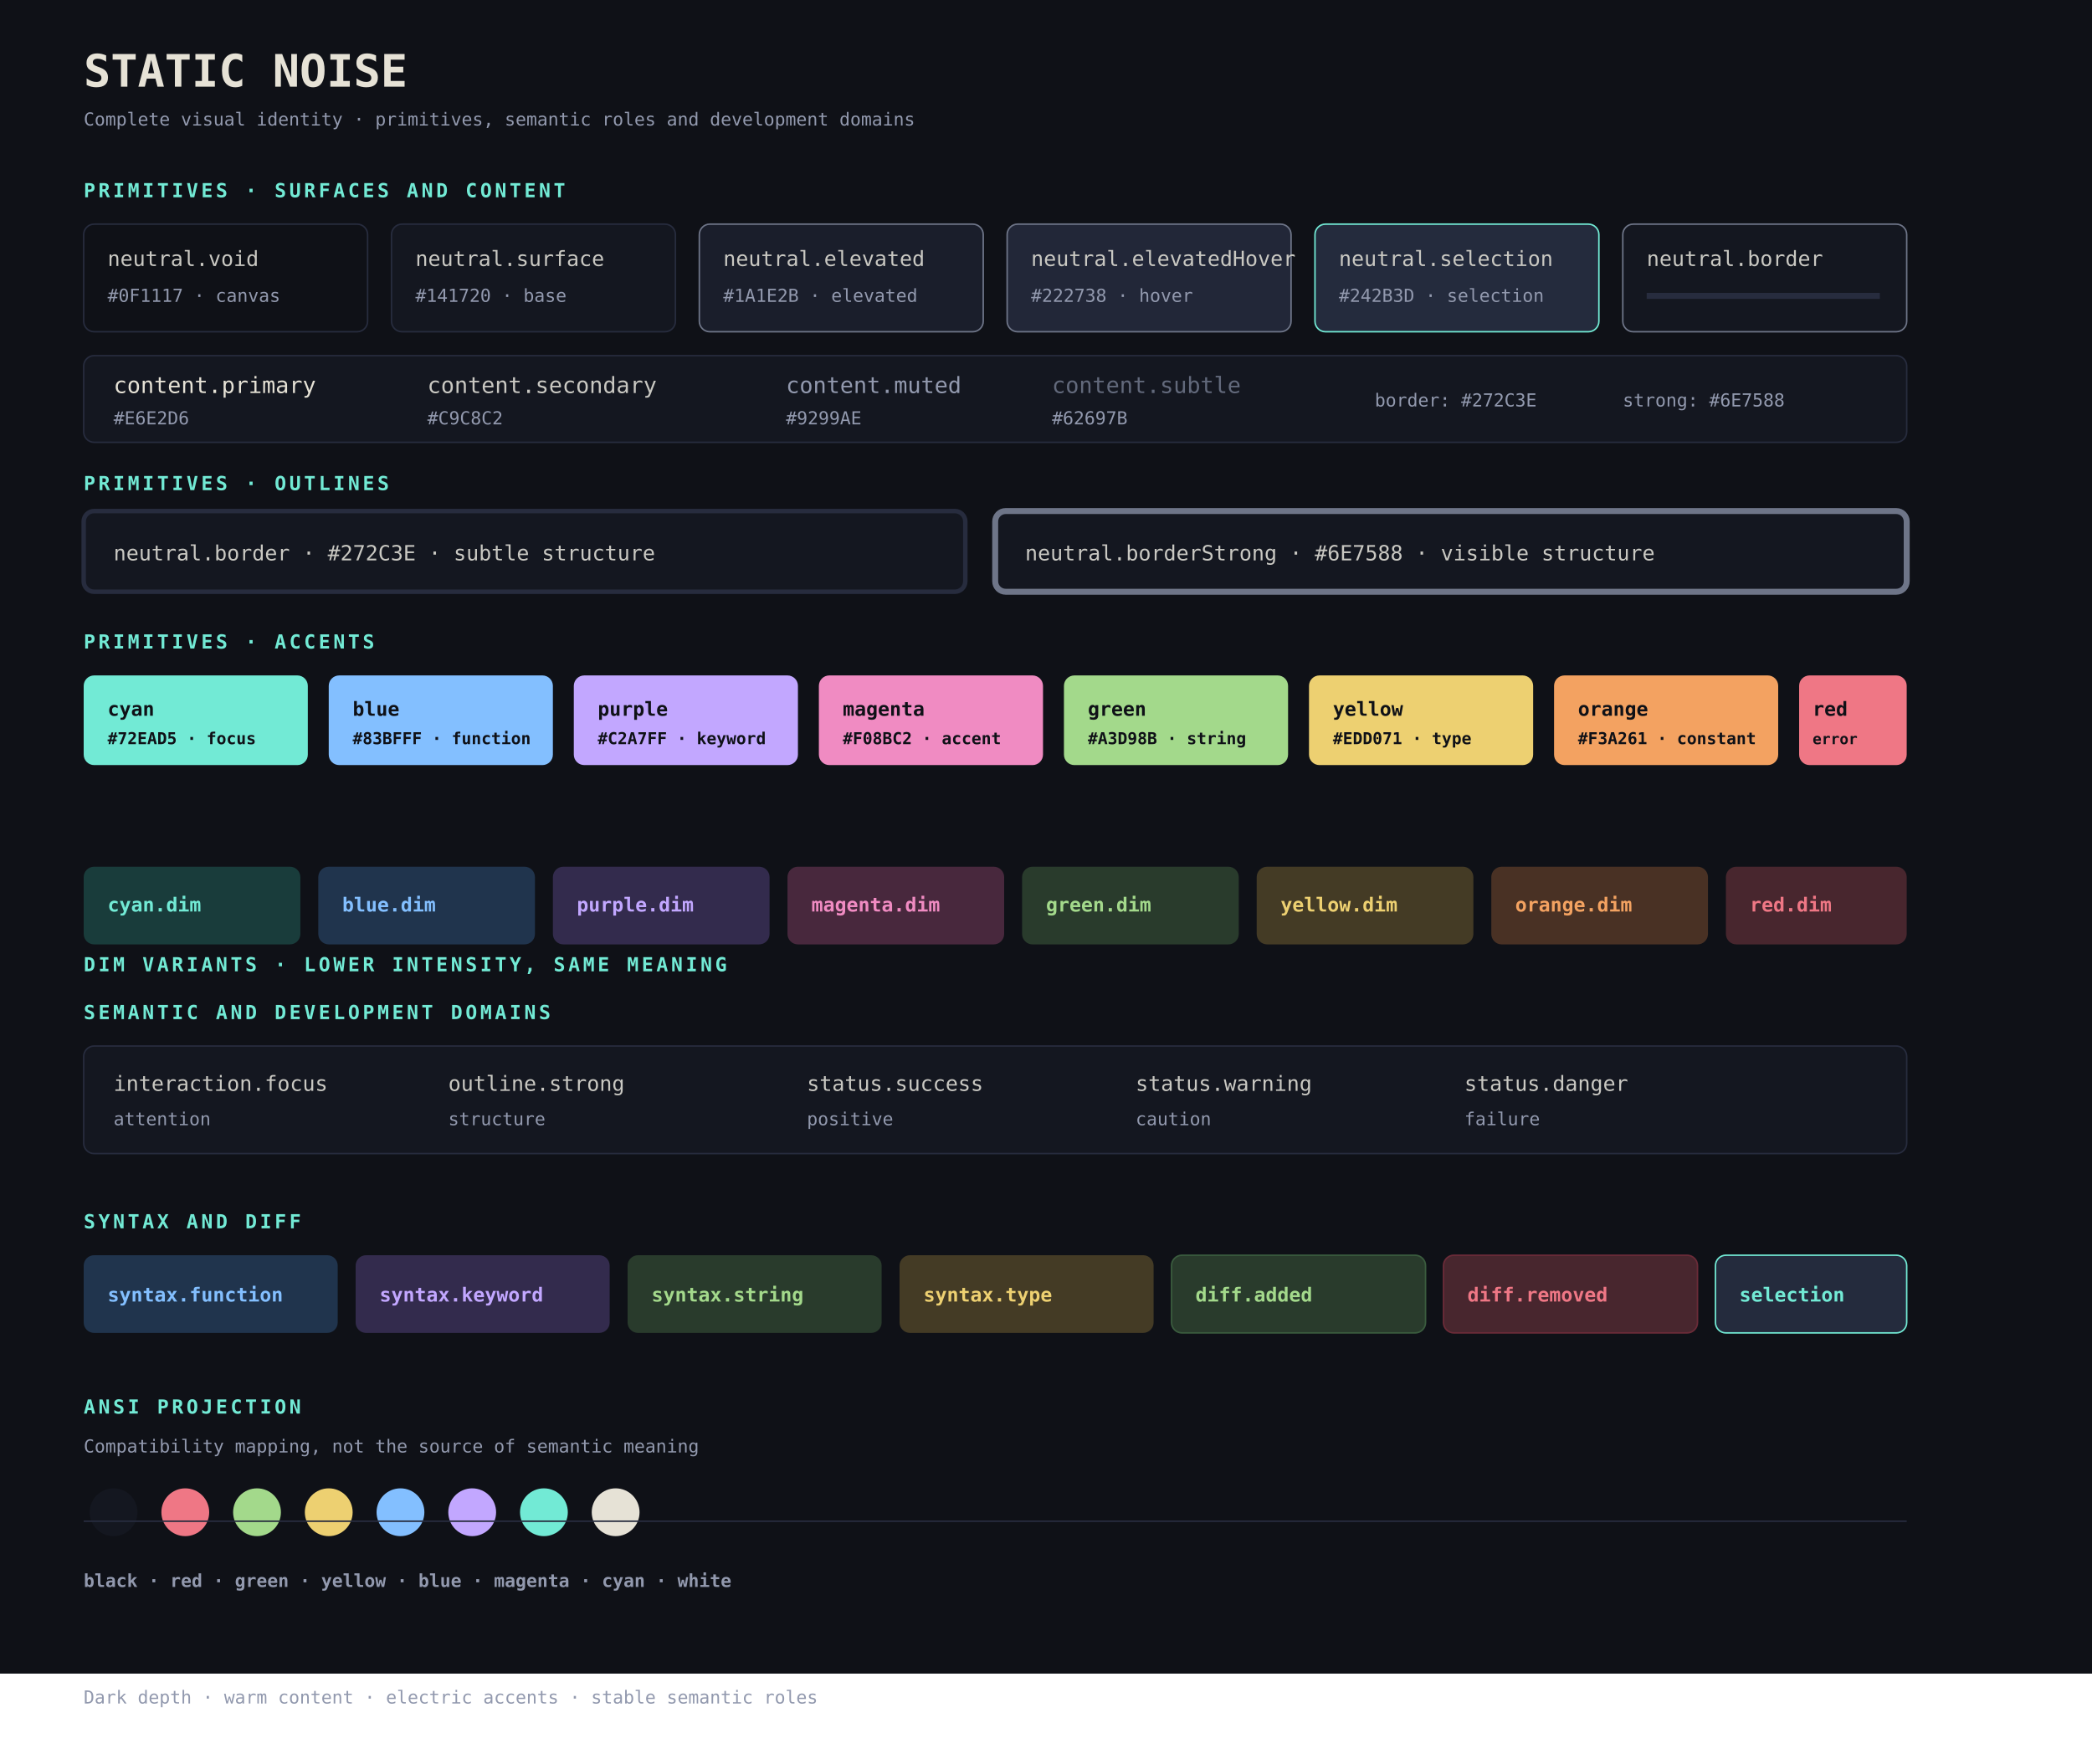
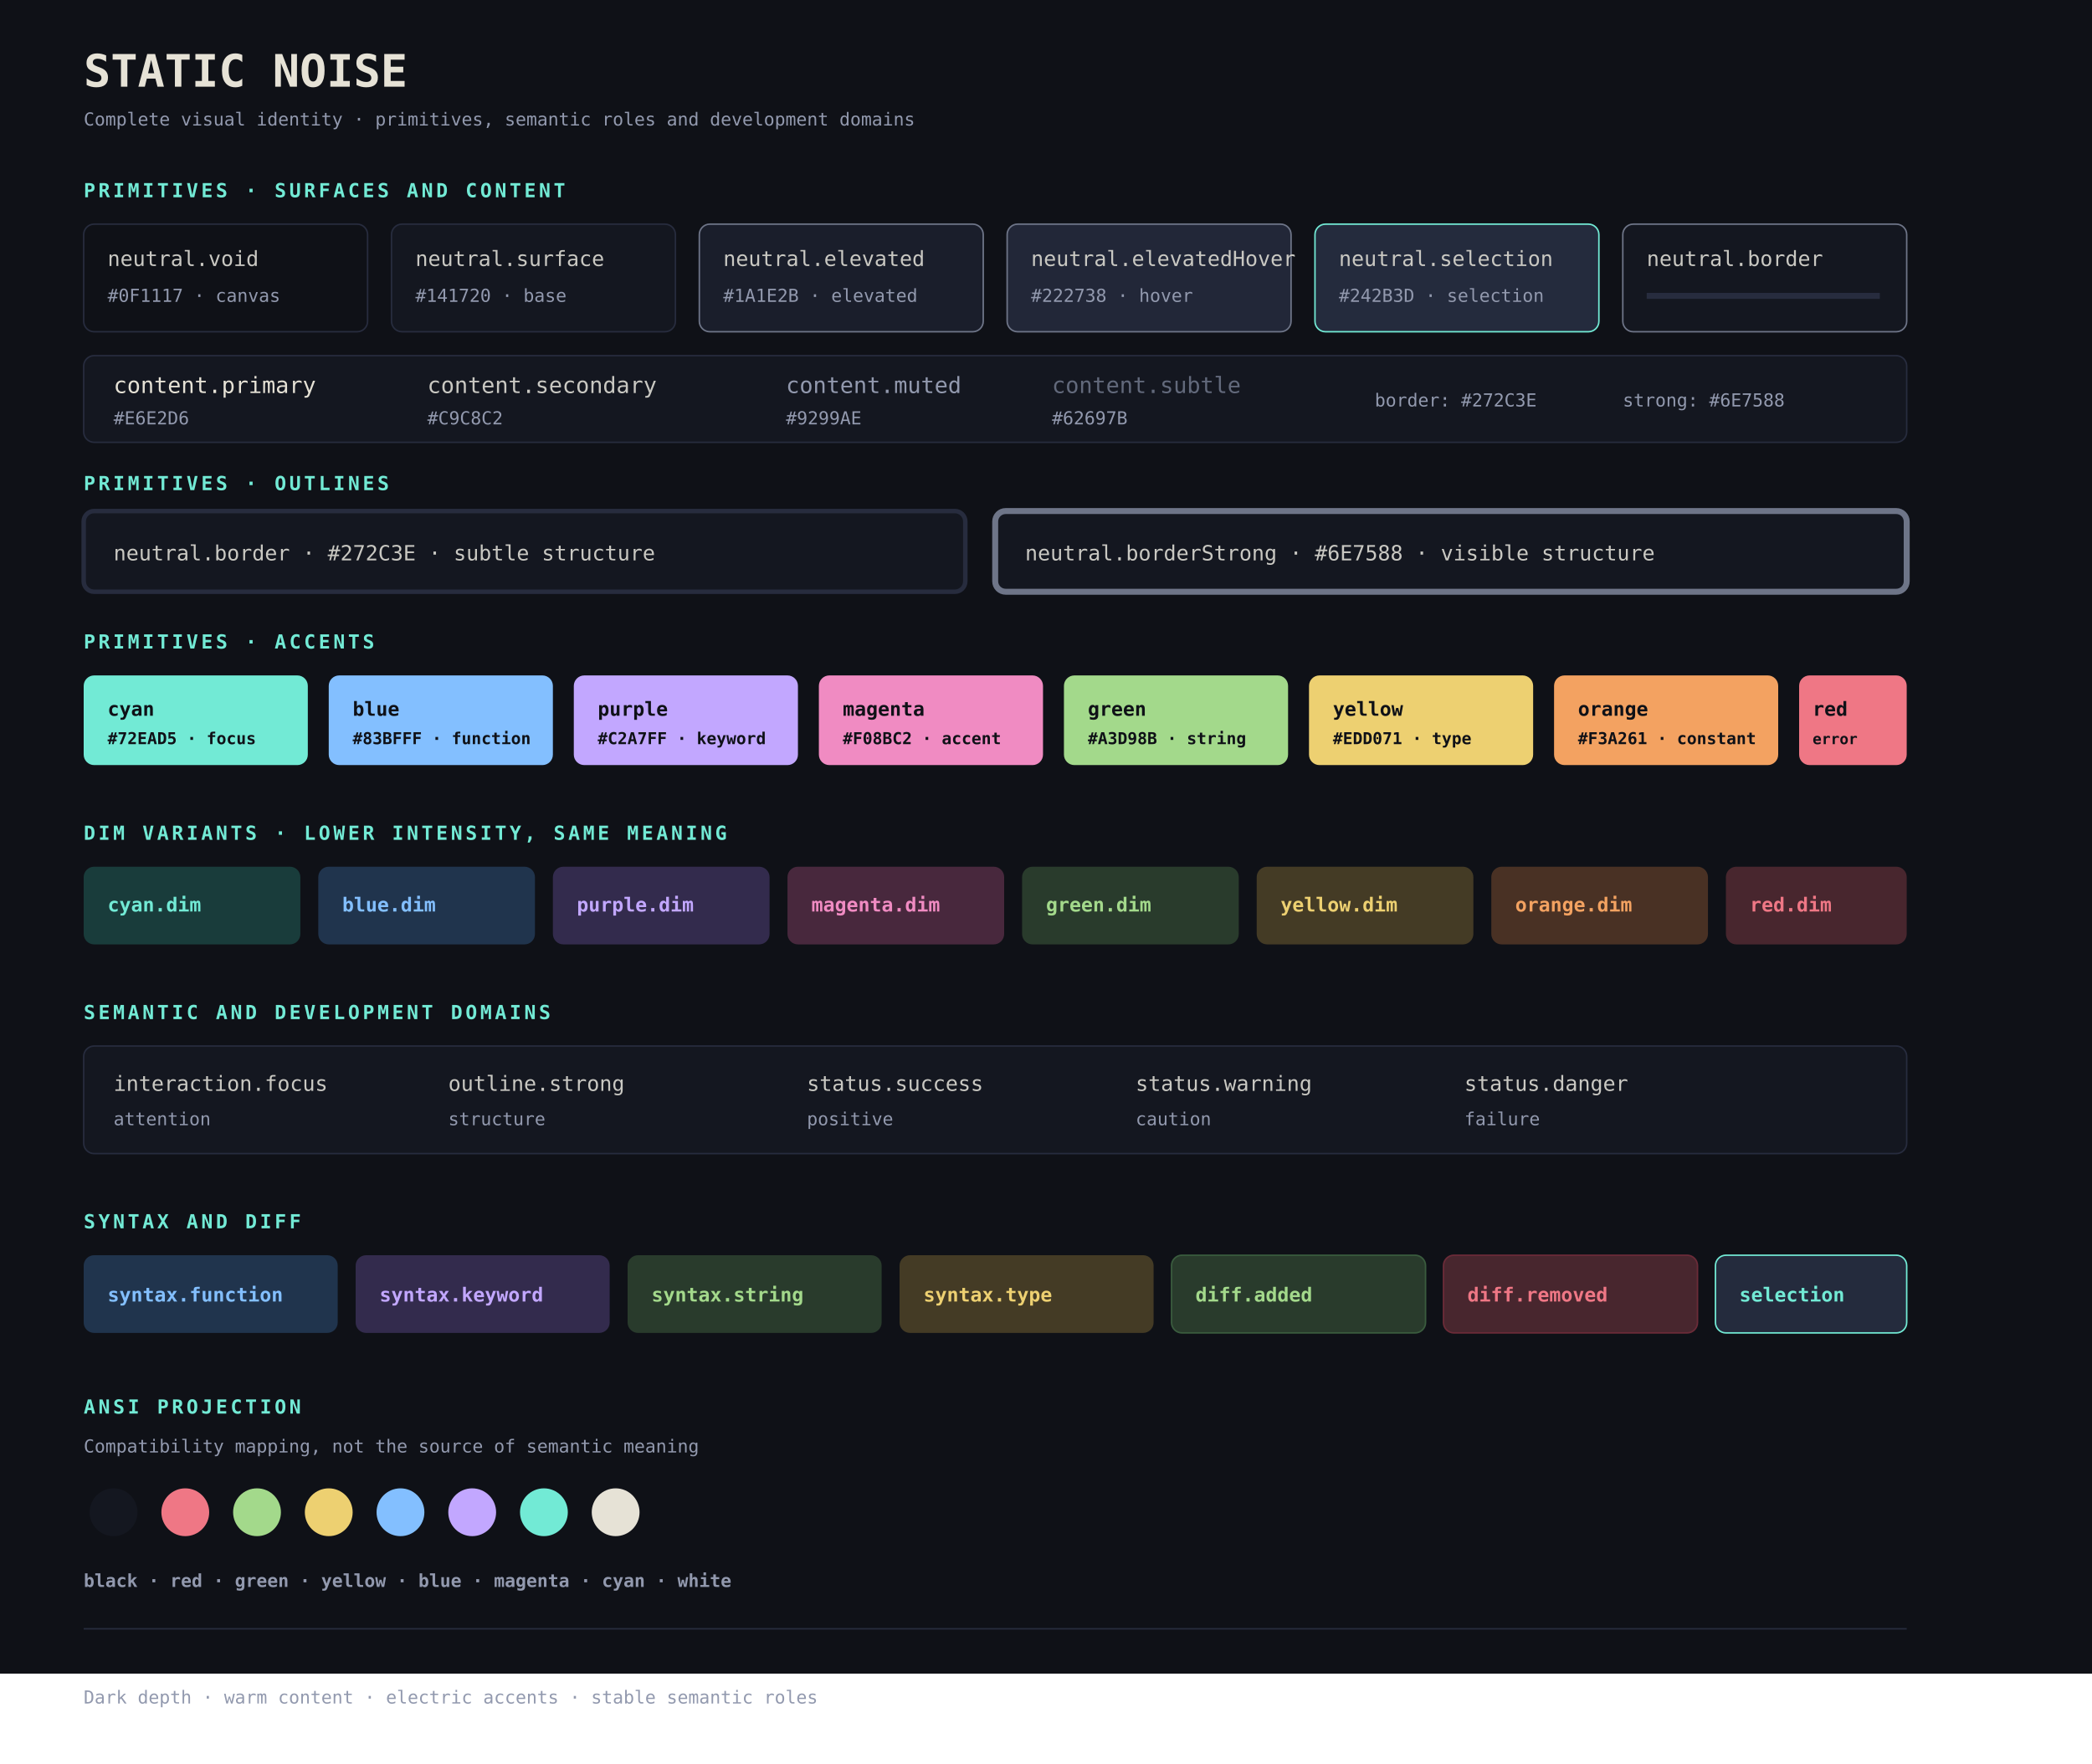
<svg xmlns="http://www.w3.org/2000/svg" width="1400" height="1180" viewBox="0 0 1400 1180" role="img" aria-labelledby="title desc">
  <rect width="1400" height="1120" fill="#0F1117" />
  <style>
    text { font-family: ui-monospace, SFMono-Regular, Menlo, Monaco, Consolas, monospace; }
    .label { font-size: 14px; fill: #C9C8C2; }
    .small { font-size: 12px; fill: #9299AE; }
    .title { font-size: 30px; font-weight: 700; fill: #E6E2D6; }
    .section { font-size: 13px; font-weight: 700; letter-spacing: 2px; fill: #72EAD5; }
    .chip { font-size: 13px; font-weight: 700; }
  </style>
  <text x="56" y="58" class="title">STATIC NOISE</text>
  <text x="56" y="84" class="small">Complete visual identity · primitives, semantic roles and development domains</text>
  <text x="56" y="132" class="section">PRIMITIVES · SURFACES AND CONTENT</text>
  <g>
    <rect x="56" y="150" width="190" height="72" rx="7" fill="#0F1117" stroke="#272C3E" />
    <text x="72" y="178" class="label">neutral.void</text>
    <text x="72" y="202" class="small">#0F1117 · canvas</text>
    <rect x="262" y="150" width="190" height="72" rx="7" fill="#141720" stroke="#272C3E" />
    <text x="278" y="178" class="label">neutral.surface</text>
    <text x="278" y="202" class="small">#141720 · base</text>
    <rect x="468" y="150" width="190" height="72" rx="7" fill="#1A1E2B" stroke="#6E7588" />
    <text x="484" y="178" class="label">neutral.elevated</text>
    <text x="484" y="202" class="small">#1A1E2B · elevated</text>
    <rect x="674" y="150" width="190" height="72" rx="7" fill="#222738" stroke="#6E7588" />
    <text x="690" y="178" class="label">neutral.elevatedHover</text>
    <text x="690" y="202" class="small">#222738 · hover</text>
    <rect x="880" y="150" width="190" height="72" rx="7" fill="#242B3D" stroke="#72EAD5" />
    <text x="896" y="178" class="label">neutral.selection</text>
    <text x="896" y="202" class="small">#242B3D · selection</text>
    <rect x="1086" y="150" width="190" height="72" rx="7" fill="#141720" stroke="#6E7588" />
    <text x="1102" y="178" class="label">neutral.border</text>
    <line x1="1102" y1="198" x2="1258" y2="198" stroke="#272C3E" stroke-width="4" />
  </g>
  <rect x="56" y="238" width="1220" height="58" rx="7" fill="#141720" stroke="#272C3E" />
  <text x="76" y="263" font-size="15" fill="#E6E2D6">content.primary</text>
  <text x="286" y="263" font-size="15" fill="#C9C8C2">content.secondary</text>
  <text x="526" y="263" font-size="15" fill="#9299AE">content.muted</text>
  <text x="704" y="263" font-size="15" fill="#62697B">content.subtle</text>
  <text x="76" y="284" class="small">#E6E2D6</text>
  <text x="286" y="284" class="small">#C9C8C2</text>
  <text x="526" y="284" class="small">#9299AE</text>
  <text x="704" y="284" class="small">#62697B</text>
  <text x="920" y="272" class="small">border: #272C3E</text>
  <text x="1086" y="272" class="small">strong: #6E7588</text>
  <text x="56" y="328" class="section">PRIMITIVES · OUTLINES</text>
  <rect x="56" y="342" width="590" height="54" rx="7" fill="#141720" stroke="#272C3E" stroke-width="3" />
  <text x="76" y="375" class="label">neutral.border · #272C3E · subtle structure</text>
  <rect x="666" y="342" width="610" height="54" rx="7" fill="#141720" stroke="#6E7588" stroke-width="4" />
  <text x="686" y="375" class="label">neutral.borderStrong · #6E7588 · visible structure</text>
  <text x="56" y="434" class="section">PRIMITIVES · ACCENTS</text>
  <g class="chip">
    <rect x="56" y="452" width="150" height="60" rx="7" fill="#72EAD5" />
    <text x="72" y="479" fill="#0F1117">cyan</text>
    <text x="72" y="498" font-size="11" fill="#0F1117">#72EAD5 · focus</text>
    <rect x="220" y="452" width="150" height="60" rx="7" fill="#83BFFF" />
    <text x="236" y="479" fill="#0F1117">blue</text>
    <text x="236" y="498" font-size="11" fill="#0F1117">#83BFFF · function</text>
    <rect x="384" y="452" width="150" height="60" rx="7" fill="#C2A7FF" />
    <text x="400" y="479" fill="#0F1117">purple</text>
    <text x="400" y="498" font-size="11" fill="#0F1117">#C2A7FF · keyword</text>
    <rect x="548" y="452" width="150" height="60" rx="7" fill="#F08BC2" />
    <text x="564" y="479" fill="#0F1117">magenta</text>
    <text x="564" y="498" font-size="11" fill="#0F1117">#F08BC2 · accent</text>
    <rect x="712" y="452" width="150" height="60" rx="7" fill="#A3D98B" />
    <text x="728" y="479" fill="#0F1117">green</text>
    <text x="728" y="498" font-size="11" fill="#0F1117">#A3D98B · string</text>
    <rect x="876" y="452" width="150" height="60" rx="7" fill="#EDD071" />
    <text x="892" y="479" fill="#0F1117">yellow</text>
    <text x="892" y="498" font-size="11" fill="#0F1117">#EDD071 · type</text>
    <rect x="1040" y="452" width="150" height="60" rx="7" fill="#F3A261" />
    <text x="1056" y="479" fill="#0F1117">orange</text>
    <text x="1056" y="498" font-size="11" fill="#0F1117">#F3A261 · constant</text>
    <rect x="1204" y="452" width="72" height="60" rx="7" fill="#EF7785" />
    <text x="1213" y="479" fill="#0F1117">red</text>
    <text x="1213" y="498" font-size="10" fill="#0F1117">error</text>
  </g>
-   <text x="56" y="650" class="section">DIM VARIANTS · LOWER INTENSITY, SAME MEANING</text>
+   <text x="56" y="562" class="section">DIM VARIANTS · LOWER INTENSITY, SAME MEANING</text>
  <g class="chip">
    <rect x="56" y="580" width="145" height="52" rx="7" fill="#193C3B" />
    <text x="72" y="610" fill="#72EAD5">cyan.dim</text>
    <rect x="213" y="580" width="145" height="52" rx="7" fill="#20344D" />
    <text x="229" y="610" fill="#83BFFF">blue.dim</text>
    <rect x="370" y="580" width="145" height="52" rx="7" fill="#332B4D" />
    <text x="386" y="610" fill="#C2A7FF">purple.dim</text>
    <rect x="527" y="580" width="145" height="52" rx="7" fill="#48283D" />
    <text x="543" y="610" fill="#F08BC2">magenta.dim</text>
    <rect x="684" y="580" width="145" height="52" rx="7" fill="#293B2C" />
    <text x="700" y="610" fill="#A3D98B">green.dim</text>
    <rect x="841" y="580" width="145" height="52" rx="7" fill="#443B25" />
    <text x="857" y="610" fill="#EDD071">yellow.dim</text>
    <rect x="998" y="580" width="145" height="52" rx="7" fill="#493124" />
    <text x="1014" y="610" fill="#F3A261">orange.dim</text>
    <rect x="1155" y="580" width="121" height="52" rx="7" fill="#48262E" />
    <text x="1171" y="610" fill="#EF7785">red.dim</text>
  </g>
  <text x="56" y="682" class="section">SEMANTIC AND DEVELOPMENT DOMAINS</text>
  <rect x="56" y="700" width="1220" height="72" rx="7" fill="#141720" stroke="#272C3E" />
  <text x="76" y="730" class="label" fill="#72EAD5">interaction.focus</text>
  <text x="300" y="730" class="label" fill="#6E7588">outline.strong</text>
  <text x="540" y="730" class="label" fill="#A3D98B">status.success</text>
  <text x="760" y="730" class="label" fill="#EDD071">status.warning</text>
  <text x="980" y="730" class="label" fill="#EF7785">status.danger</text>
  <text x="76" y="753" class="small">attention</text>
  <text x="300" y="753" class="small">structure</text>
  <text x="540" y="753" class="small">positive</text>
  <text x="760" y="753" class="small">caution</text>
  <text x="980" y="753" class="small">failure</text>
  <text x="56" y="822" class="section">SYNTAX AND DIFF</text>
  <g class="chip">
    <rect x="56" y="840" width="170" height="52" rx="7" fill="#20344D" />
    <text x="72" y="871" fill="#83BFFF">syntax.function</text>
    <rect x="238" y="840" width="170" height="52" rx="7" fill="#332B4D" />
    <text x="254" y="871" fill="#C2A7FF">syntax.keyword</text>
    <rect x="420" y="840" width="170" height="52" rx="7" fill="#293B2C" />
    <text x="436" y="871" fill="#A3D98B">syntax.string</text>
    <rect x="602" y="840" width="170" height="52" rx="7" fill="#443B25" />
    <text x="618" y="871" fill="#EDD071">syntax.type</text>
    <rect x="784" y="840" width="170" height="52" rx="7" fill="#293B2C" stroke="#3A5C3E" />
    <text x="800" y="871" fill="#A3D98B">diff.added</text>
    <rect x="966" y="840" width="170" height="52" rx="7" fill="#48262E" stroke="#6B2B38" />
    <text x="982" y="871" fill="#EF7785">diff.removed</text>
    <rect x="1148" y="840" width="128" height="52" rx="7" fill="#242B3D" stroke="#72EAD5" />
    <text x="1164" y="871" fill="#72EAD5">selection</text>
  </g>
  <text x="56" y="946" class="section">ANSI PROJECTION</text>
  <text x="56" y="972" class="small">Compatibility mapping, not the source of semantic meaning</text>
  <g class="chip">
    <circle cx="76" cy="1012" r="16" fill="#141720" />
    <circle cx="124" cy="1012" r="16" fill="#EF7785" />
    <circle cx="172" cy="1012" r="16" fill="#A3D98B" />
    <circle cx="220" cy="1012" r="16" fill="#EDD071" />
    <circle cx="268" cy="1012" r="16" fill="#83BFFF" />
    <circle cx="316" cy="1012" r="16" fill="#C2A7FF" />
    <circle cx="364" cy="1012" r="16" fill="#72EAD5" />
    <circle cx="412" cy="1012" r="16" fill="#E6E2D6" />
    <text x="56" y="1062" class="small">black · red · green · yellow · blue · magenta · cyan · white</text>
  </g>
-   <line x1="56" y1="1018" x2="1276" y2="1018" stroke="#272C3E" />
+   <line x1="56" y1="1090" x2="1276" y2="1090" stroke="#272C3E" />
  <text x="56" y="1140" class="small">Dark depth · warm content · electric accents · stable semantic roles</text>
</svg>
